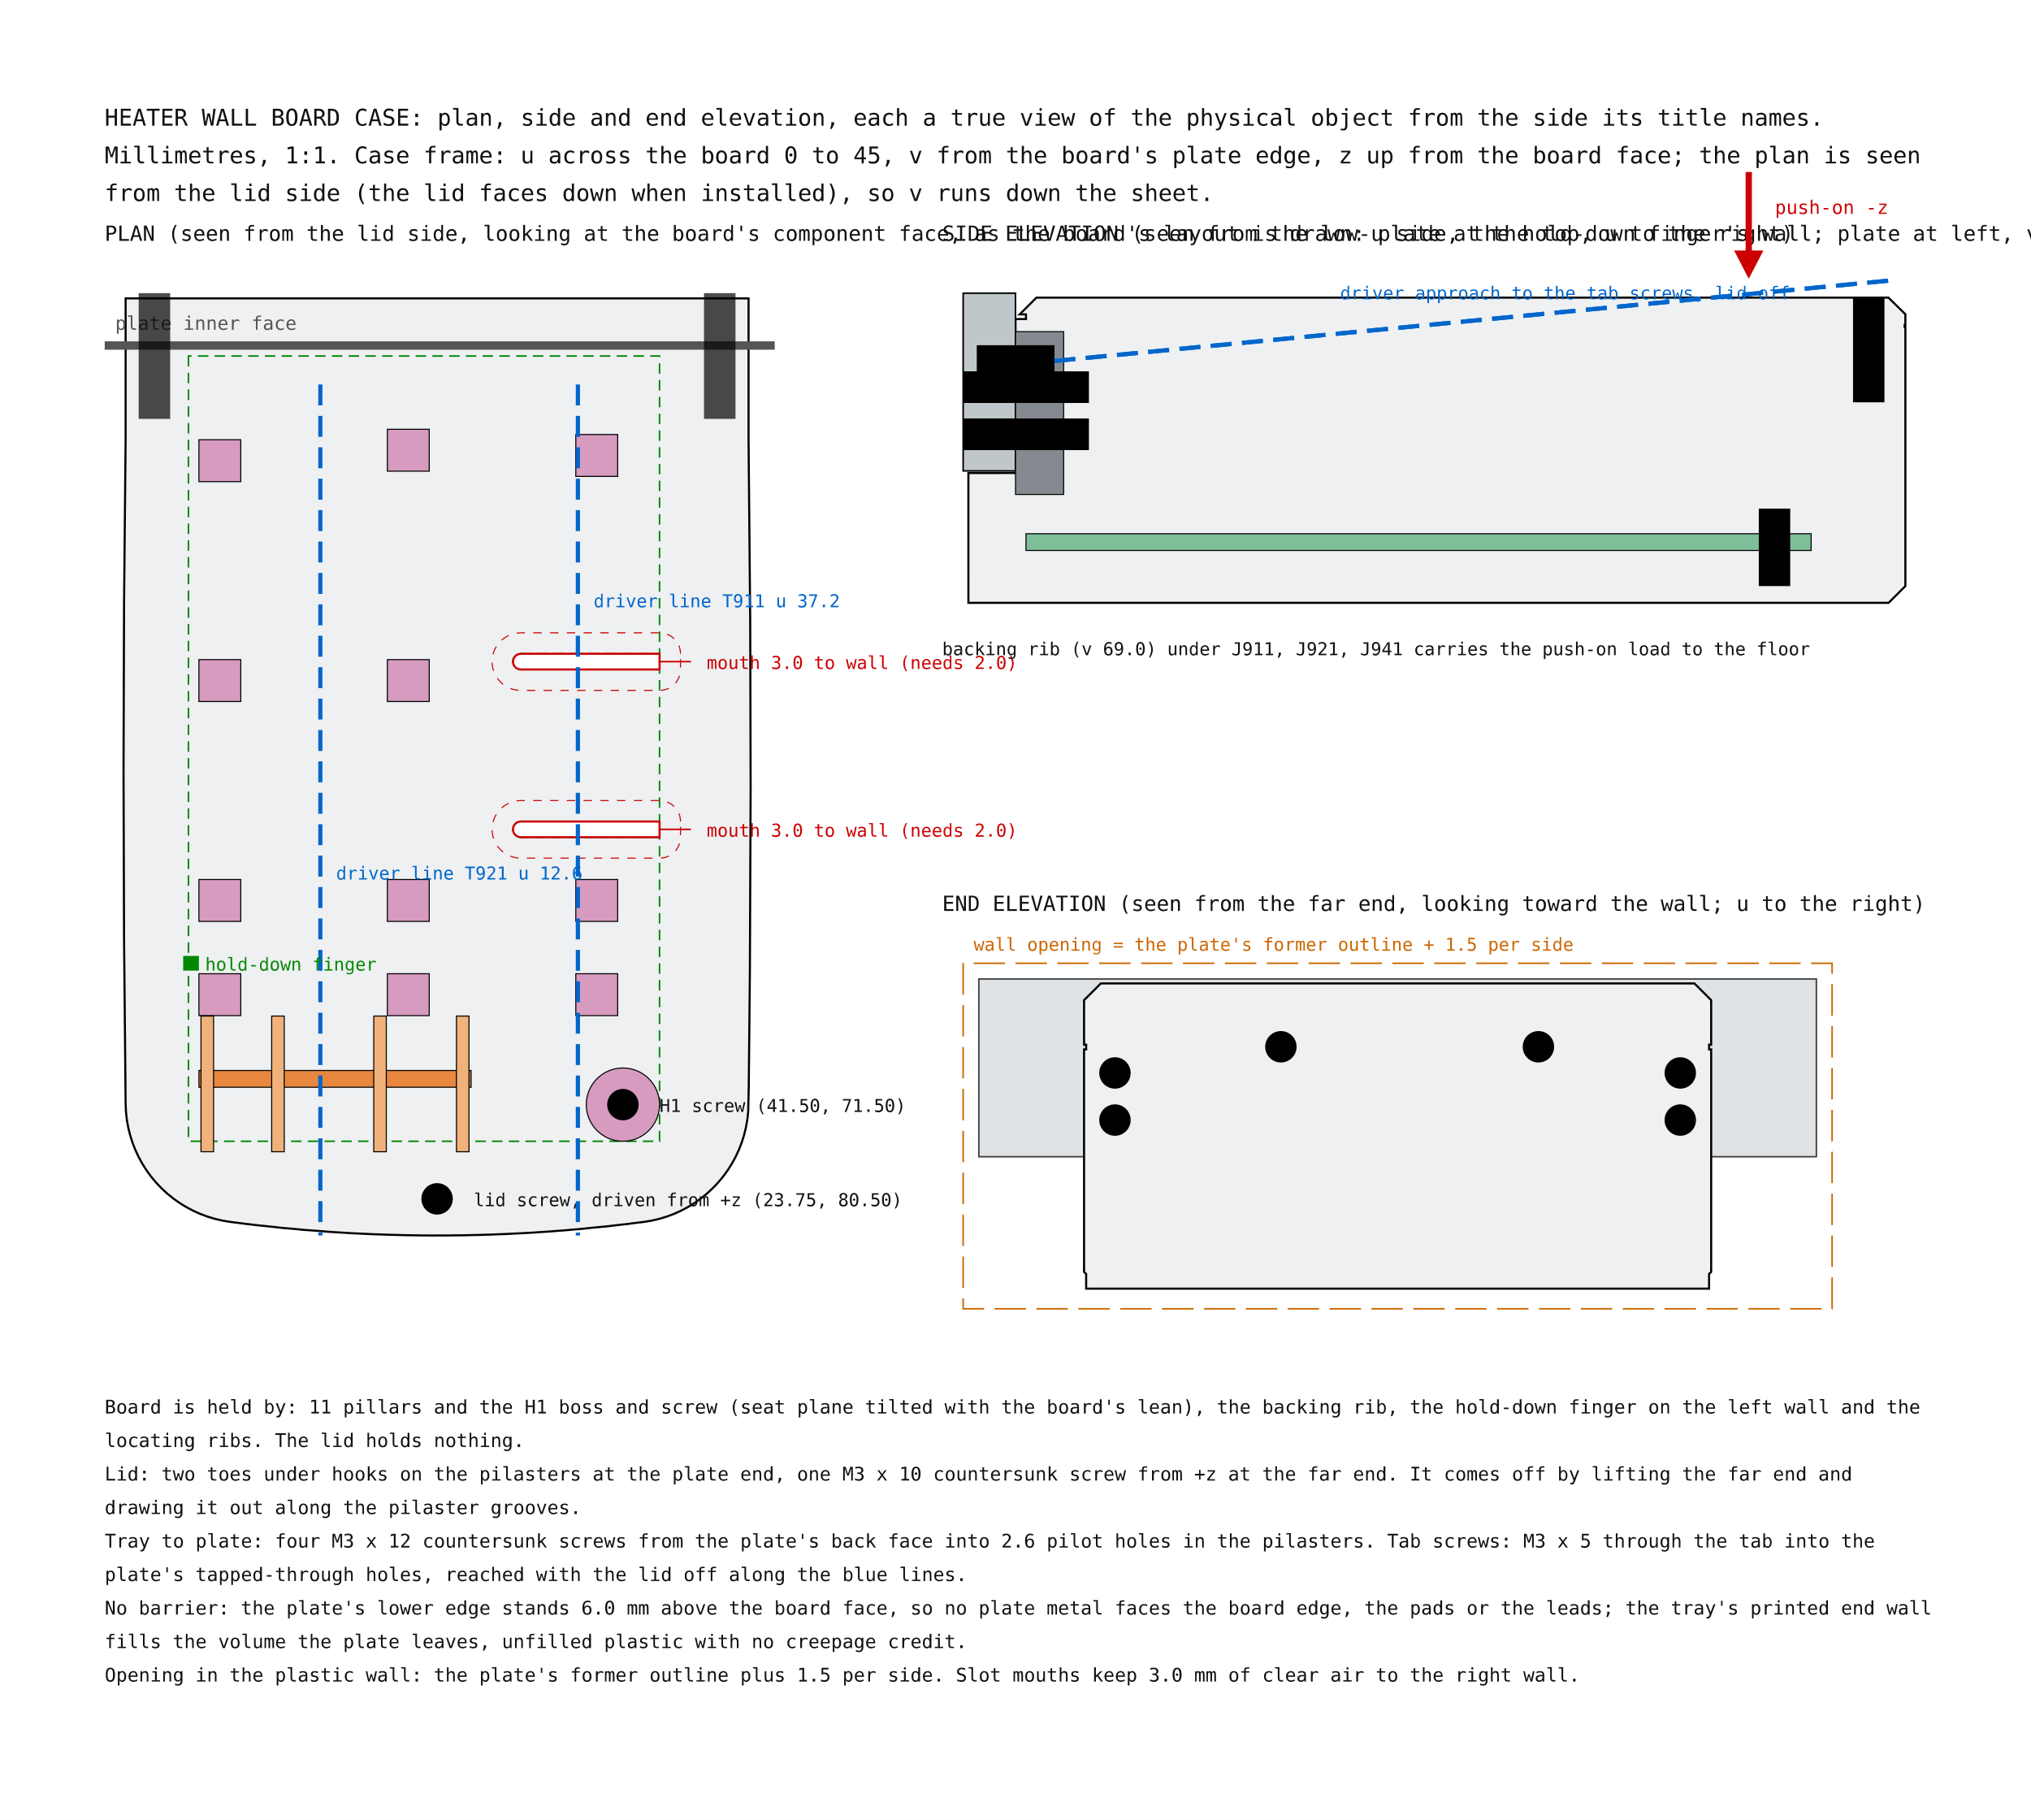
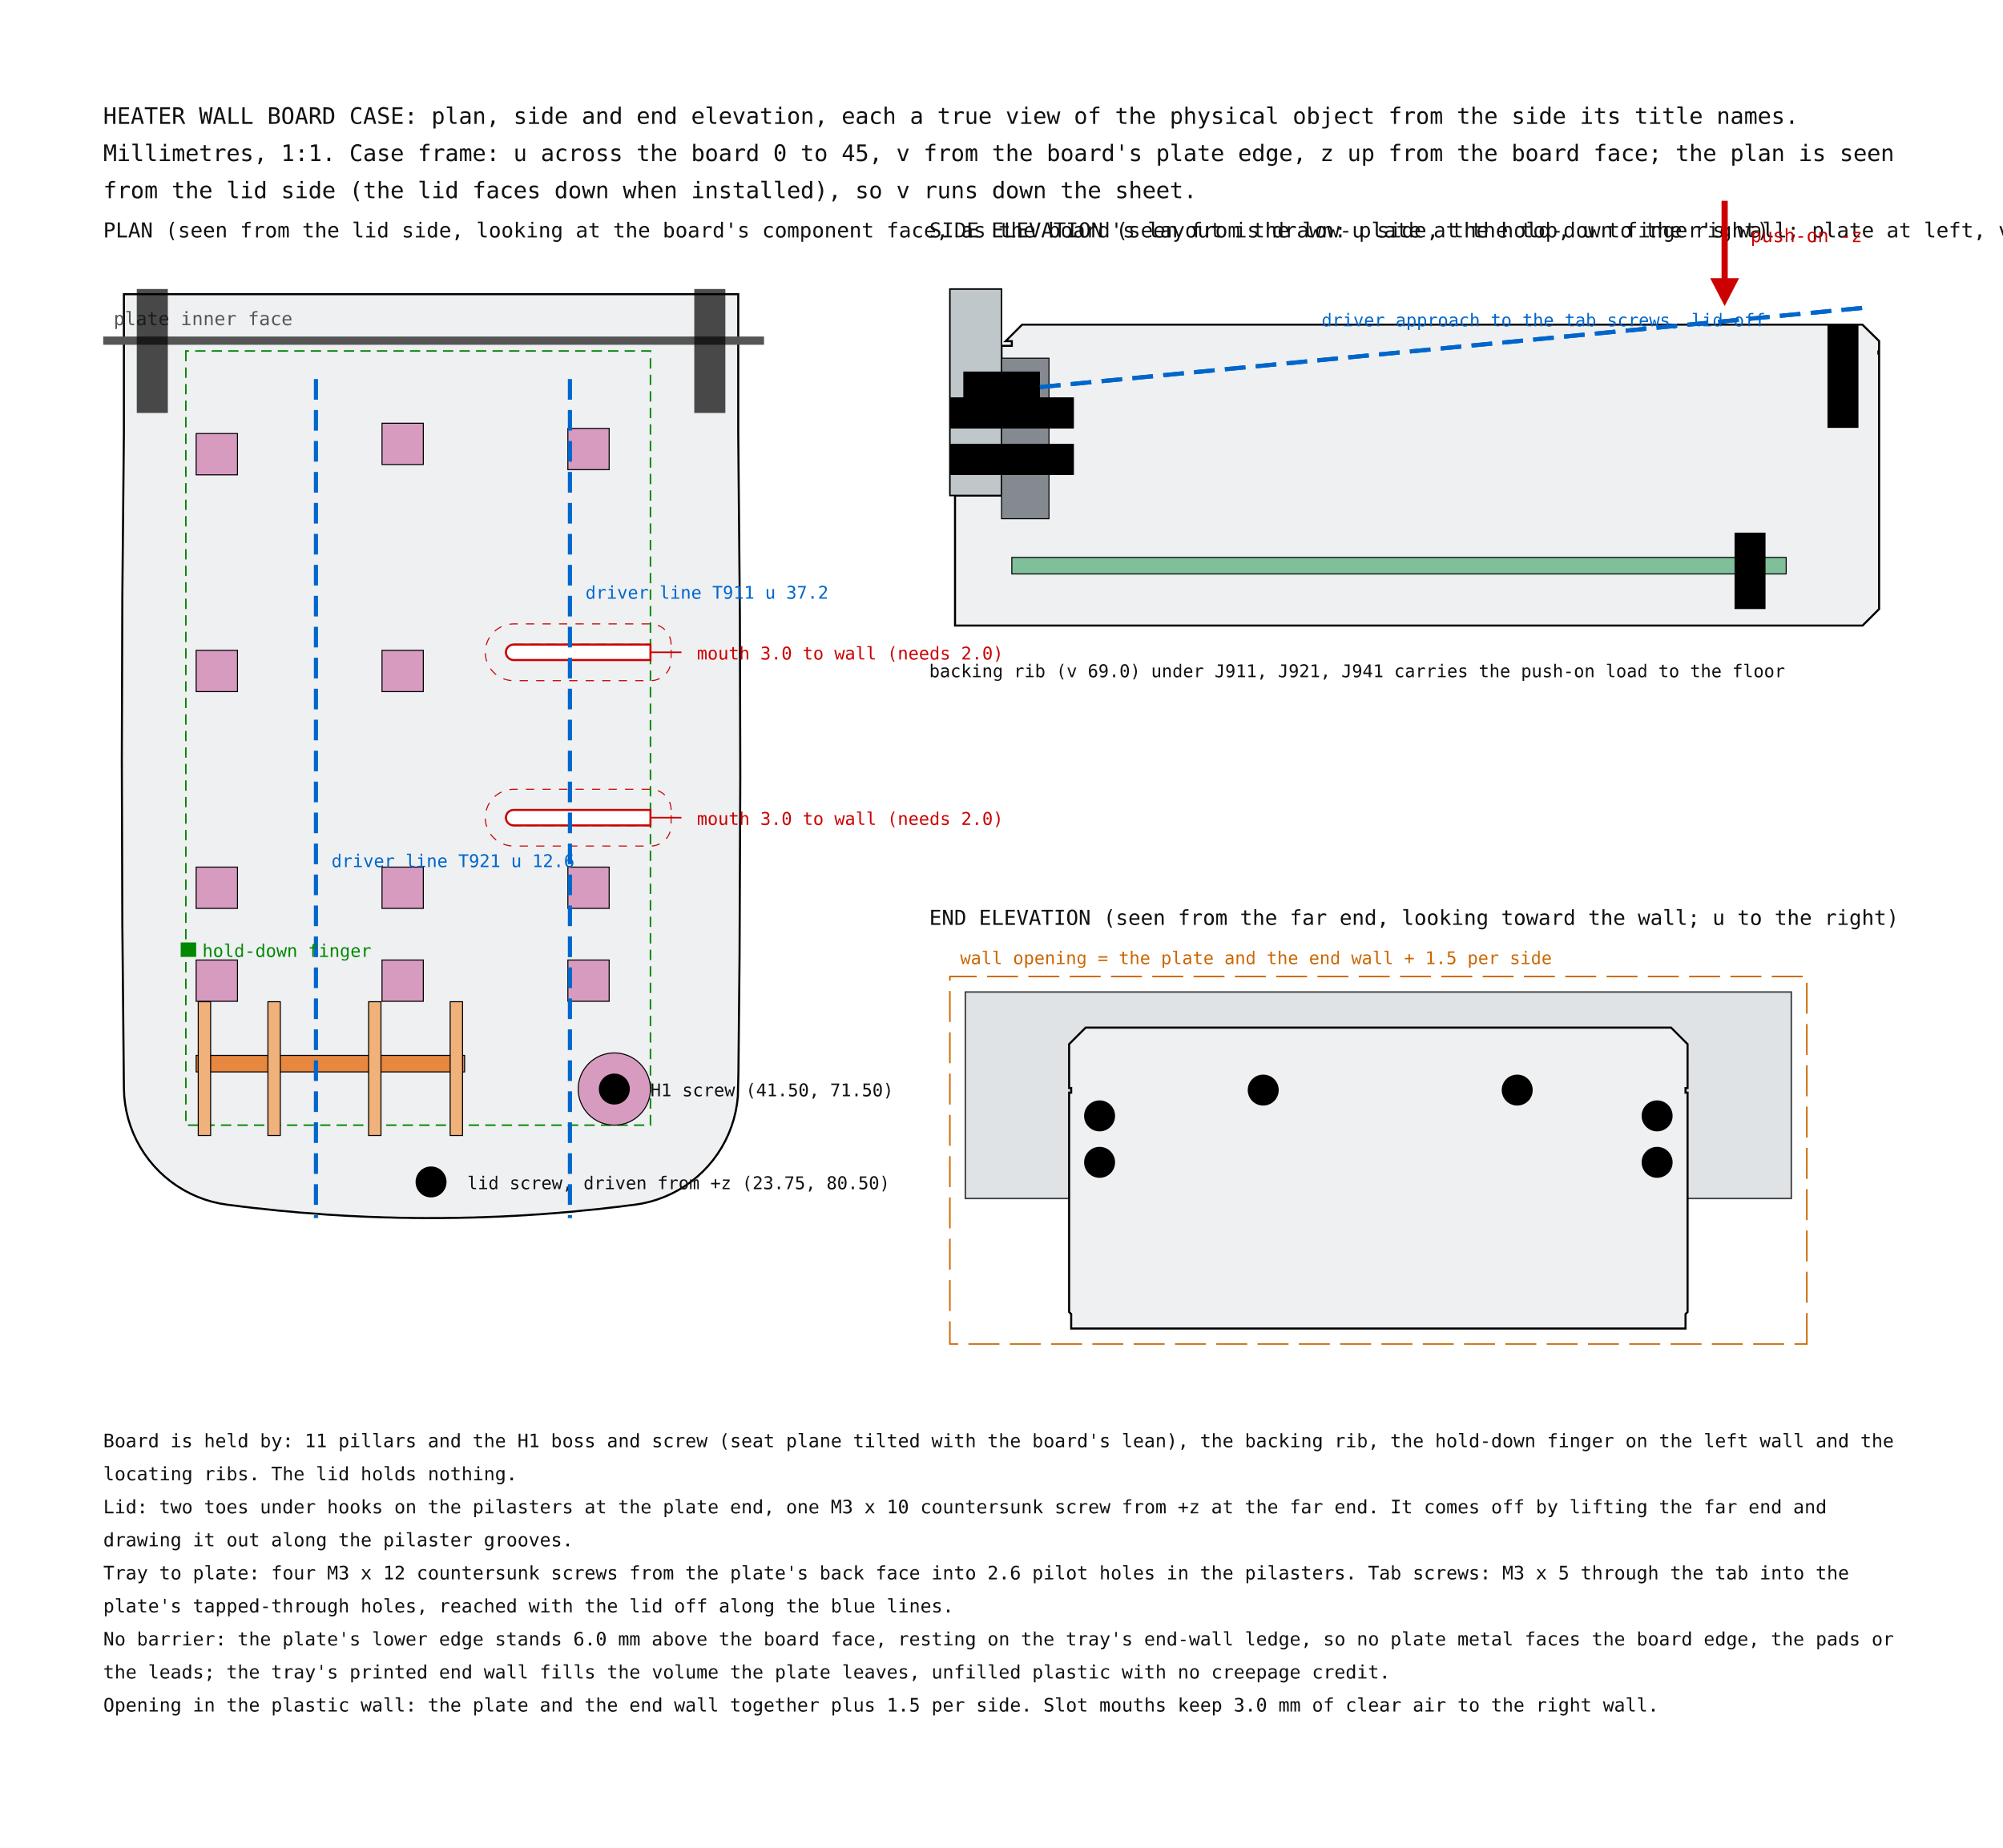
- <svg xmlns="http://www.w3.org/2000/svg" width="194.00mm" height="173.80mm" viewBox="0 0 194.000 173.800">
+ <svg xmlns="http://www.w3.org/2000/svg" width="194.00mm" height="179.00mm" viewBox="0 0 194.000 179.000">
  <rect width="100%" height="100%" fill="#ffffff" />
  <g font-family="monospace" font-size="2.1" fill="#111">
    <text x="10.00" y="12.00" fill="#111" font-size="2.2" text-anchor="start">HEATER WALL BOARD CASE: plan, side and end elevation, each a true view of the physical object from the side its title names.</text>
    <text x="10.00" y="15.60" fill="#111" font-size="2.2" text-anchor="start">Millimetres, 1:1. Case frame: u across the board 0 to 45, v from the board's plate edge, z up from the board face; the plan is seen</text>
    <text x="10.00" y="19.20" fill="#111" font-size="2.2" text-anchor="start">from the lid side (the lid faces down when installed), so v runs down the sheet.</text>
    <text x="10.00" y="23.00" fill="#111" font-size="2.0" text-anchor="start">PLAN (seen from the lid side, looking at the board's component face, as the board's layout is drawn: plate at the top, u to the right)</text>
    <polygon points="11.999,41.929 11.849,57.756 11.799,73.654 11.849,89.551 12.000,105.442 12.033,106.188 12.033,106.188 12.033,106.188 12.048,106.323 12.115,106.930 12.115,106.930 12.115,106.930 12.245,107.666 12.422,108.391 12.422,108.391 12.422,108.391 12.493,108.618 12.646,109.104 12.646,109.104 12.646,109.104 12.916,109.800 12.916,109.800 12.916,109.800 13.167,110.341 13.225,110.466 13.225,110.466 13.230,110.477 13.587,111.131 13.588,111.133 13.588,111.133 13.588,111.133 13.872,111.582 13.987,111.764 13.987,111.764 13.987,111.764 14.427,112.368 14.427,112.368 14.427,112.368 14.666,112.655 14.905,112.942 14.905,112.942 14.905,112.942 15.419,113.483 15.419,113.483 15.419,113.483 15.471,113.532 15.967,113.991 15.967,113.991 15.967,113.991 16.547,114.461 16.547,114.461 16.547,114.461 17.156,114.893 17.792,115.285 18.452,115.634 18.452,115.634 18.452,115.634 19.134,115.940 19.134,115.940 19.134,115.940 19.833,116.201 19.833,116.201 19.833,116.201 20.282,116.336 20.549,116.416 20.549,116.416 20.549,116.416 21.276,116.584 22.013,116.704 23.155,116.845 23.487,116.892 23.874,116.934 24.534,117.016 25.398,117.102 27.060,117.284 28.080,117.369 29.084,117.468 30.331,117.555 31.578,117.658 33.606,117.781 33.606,117.781 33.606,117.781 33.606,117.781 33.606,117.781 35.675,117.879 36.530,117.905 37.159,117.931 37.911,117.946 38.683,117.970 39.583,117.980 40.207,117.993 40.741,117.994 41.261,118.000 41.869,117.996 42.747,117.998 43.499,117.985 44.271,117.980 45.171,117.957 45.794,117.947 46.321,117.928 46.849,117.915 47.481,117.887 48.372,117.856 49.248,117.810 49.855,117.783 50.375,117.751 50.908,117.723 51.530,117.679 52.429,117.623 53.198,117.560 53.949,117.507 54.498,117.455 55.428,117.380 56.523,117.263 57.995,117.124 59.238,116.975 59.975,116.896 60.516,116.821 61.487,116.704 62.224,116.584 62.951,116.416 62.951,116.416 62.951,116.416 63.667,116.201 64.366,115.940 64.366,115.940 64.366,115.940 65.048,115.634 65.048,115.634 65.048,115.634 65.518,115.385 65.708,115.285 65.708,115.285 65.708,115.285 66.344,114.893 66.344,114.893 66.344,114.893 66.670,114.662 66.953,114.461 66.953,114.461 66.953,114.461 67.120,114.326 67.533,113.991 67.533,113.991 67.533,113.991 68.081,113.483 68.595,112.942 68.595,112.942 68.595,112.942 68.817,112.675 69.073,112.368 69.073,112.368 69.073,112.368 69.386,111.938 69.513,111.764 69.513,111.764 69.513,111.764 69.912,111.133 69.912,111.133 69.912,111.133 70.270,110.477 70.584,109.800 70.584,109.800 70.584,109.800 70.854,109.104 70.854,109.104 71.078,108.391 71.255,107.666 71.385,106.930 71.467,106.188 71.520,103.852 71.629,92.724 71.664,84.016 71.700,75.236 71.660,59.338 71.501,41.929 71.501,28.499 12.000,28.499 11.999,41.929" style="fill:#eef0f2;stroke:#000;stroke-width:0.2" />
    <polygon points="18.000,34.000 18.000,109.000 63.000,109.000 63.000,79.960 49.750,79.960 49.583,79.941 49.425,79.886 49.282,79.796 49.164,79.678 49.074,79.535 49.019,79.377 49.000,79.210 49.019,79.043 49.074,78.885 49.164,78.742 49.282,78.624 49.425,78.534 49.583,78.479 49.750,78.460 63.000,78.460 63.000,63.940 49.750,63.940 49.583,63.921 49.425,63.866 49.282,63.776 49.164,63.658 49.074,63.515 49.019,63.357 49.000,63.190 49.019,63.023 49.074,62.865 49.164,62.722 49.282,62.604 49.425,62.514 49.583,62.459 49.750,62.440 63.000,62.440 63.000,34.000 18.000,34.000" style="fill:none;stroke:#080;stroke-width:0.15;stroke-dasharray:1 0.6" />
    <line x1="10.000" y1="33.000" x2="74.000" y2="33.000" style="stroke:#555;stroke-width:0.8" />
    <text x="11.00" y="31.50" fill="#555" font-size="1.8" text-anchor="start">plate inner face</text>
    <polygon points="23.000,42.000 23.000,46.000 19.000,46.000 19.000,42.000 23.000,42.000" style="fill:#d79bc0;stroke:#000;stroke-width:0.1" />
    <polygon points="41.000,41.000 41.000,45.000 37.000,45.000 37.000,41.000 41.000,41.000" style="fill:#d79bc0;stroke:#000;stroke-width:0.1" />
    <polygon points="59.000,41.500 59.000,45.500 55.000,45.500 55.000,41.500 59.000,41.500" style="fill:#d79bc0;stroke:#000;stroke-width:0.1" />
    <polygon points="23.000,63.000 23.000,67.000 19.000,67.000 19.000,63.000 23.000,63.000" style="fill:#d79bc0;stroke:#000;stroke-width:0.1" />
    <polygon points="41.000,63.000 41.000,67.000 37.000,67.000 37.000,63.000 41.000,63.000" style="fill:#d79bc0;stroke:#000;stroke-width:0.1" />
    <polygon points="23.000,84.000 23.000,88.000 19.000,88.000 19.000,84.000 23.000,84.000" style="fill:#d79bc0;stroke:#000;stroke-width:0.1" />
    <polygon points="41.000,84.000 41.000,88.000 37.000,88.000 37.000,84.000 41.000,84.000" style="fill:#d79bc0;stroke:#000;stroke-width:0.1" />
    <polygon points="59.000,84.000 59.000,88.000 55.000,88.000 55.000,84.000 59.000,84.000" style="fill:#d79bc0;stroke:#000;stroke-width:0.1" />
    <polygon points="23.000,93.000 23.000,97.000 19.000,97.000 19.000,93.000 23.000,93.000" style="fill:#d79bc0;stroke:#000;stroke-width:0.1" />
    <polygon points="41.000,93.000 41.000,97.000 37.000,97.000 37.000,93.000 41.000,93.000" style="fill:#d79bc0;stroke:#000;stroke-width:0.1" />
    <polygon points="59.000,93.000 59.000,97.000 55.000,97.000 55.000,93.000 59.000,93.000" style="fill:#d79bc0;stroke:#000;stroke-width:0.1" />
    <polygon points="63.000,105.500 62.983,105.157 62.933,104.817 62.849,104.484 62.734,104.161 62.587,103.850 62.410,103.556 62.206,103.280 61.975,103.025 61.720,102.794 61.444,102.590 61.150,102.413 60.839,102.266 60.516,102.151 60.183,102.067 59.843,102.017 59.500,102.000 59.157,102.017 58.817,102.067 58.484,102.151 58.161,102.266 57.850,102.413 57.556,102.590 57.280,102.794 57.025,103.025 56.794,103.280 56.590,103.556 56.413,103.850 56.266,104.161 56.151,104.484 56.067,104.817 56.017,105.157 56.000,105.500 56.017,105.843 56.067,106.183 56.151,106.516 56.266,106.839 56.413,107.150 56.590,107.444 56.794,107.720 57.025,107.975 57.280,108.206 57.556,108.410 57.850,108.587 58.161,108.734 58.484,108.849 58.817,108.933 59.157,108.983 59.500,109.000 59.843,108.983 60.183,108.933 60.516,108.849 60.839,108.734 61.150,108.587 61.444,108.410 61.720,108.206 61.975,107.975 62.206,107.720 62.410,107.444 62.587,107.150 62.734,106.839 62.849,106.516 62.933,106.183 62.983,105.843 63.000,105.500" style="fill:#d79bc0;stroke:#000;stroke-width:0.1" />
    <polygon points="45.000,102.240 45.000,103.840 19.000,103.840 19.000,102.240 45.000,102.240" style="fill:#e8873f;stroke:#000;stroke-width:0.1" />
    <polygon points="20.400,97.040 20.400,110.000 19.200,110.000 19.200,97.040 20.400,97.040" style="fill:#f0b27a;stroke:#000;stroke-width:0.1" />
    <polygon points="27.150,97.040 27.150,110.000 25.950,110.000 25.950,97.040 27.150,97.040" style="fill:#f0b27a;stroke:#000;stroke-width:0.1" />
    <polygon points="36.900,97.040 36.900,110.000 35.700,110.000 35.700,97.040 36.900,97.040" style="fill:#f0b27a;stroke:#000;stroke-width:0.1" />
    <polygon points="44.800,97.040 44.800,110.000 43.600,110.000 43.600,97.040 44.800,97.040" style="fill:#f0b27a;stroke:#000;stroke-width:0.1" />
    <polygon points="63.000,62.440 49.750,62.440 49.583,62.459 49.425,62.514 49.282,62.604 49.164,62.722 49.074,62.865 49.019,63.023 49.000,63.190 49.019,63.357 49.074,63.515 49.164,63.658 49.282,63.776 49.425,63.866 49.583,63.921 49.750,63.940 63.000,63.940 63.000,62.440" style="fill:#fff;stroke:#c00;stroke-width:0.2" />
    <polygon points="65.000,62.440 64.990,62.244 64.962,62.050 64.914,61.859 64.848,61.675 64.764,61.497 64.663,61.329 64.546,61.171 64.414,61.026 64.269,60.894 64.111,60.777 63.943,60.676 63.765,60.592 63.581,60.526 63.390,60.478 63.196,60.450 63.000,60.440 49.750,60.440 49.526,60.453 49.359,60.471 49.138,60.509 48.923,60.571 48.764,60.627 48.557,60.712 48.361,60.821 48.218,60.910 48.035,61.040 47.868,61.189 47.749,61.308 47.600,61.475 47.470,61.658 47.381,61.801 47.272,61.997 47.187,62.204 47.131,62.363 47.069,62.578 47.031,62.799 47.013,62.966 47.000,63.190 47.013,63.414 47.031,63.581 47.069,63.802 47.131,64.017 47.187,64.176 47.272,64.383 47.381,64.579 47.470,64.722 47.600,64.905 47.749,65.072 47.868,65.191 48.035,65.340 48.218,65.470 48.361,65.559 48.557,65.668 48.764,65.753 48.923,65.809 49.138,65.871 49.359,65.909 49.526,65.927 49.750,65.940 63.000,65.940 63.196,65.930 63.390,65.902 63.581,65.854 63.765,65.788 63.943,65.704 64.111,65.603 64.269,65.486 64.414,65.354 64.546,65.209 64.663,65.051 64.764,64.883 64.848,64.705 64.914,64.521 64.962,64.330 64.990,64.136 65.000,63.940 65.000,62.440" style="fill:none;stroke:#c00;stroke-width:0.1;stroke-dasharray:0.8 0.8" />
    <line x1="63.000" y1="63.190" x2="66.000" y2="63.190" style="stroke:#c00;stroke-width:0.15" />
    <text x="67.50" y="63.89" fill="#c00" font-size="1.7" text-anchor="start">mouth 3.0 to wall (needs 2.0)</text>
    <polygon points="63.000,78.460 49.750,78.460 49.583,78.479 49.425,78.534 49.282,78.624 49.164,78.742 49.074,78.885 49.019,79.043 49.000,79.210 49.019,79.377 49.074,79.535 49.164,79.678 49.282,79.796 49.425,79.886 49.583,79.941 49.750,79.960 63.000,79.960 63.000,78.460" style="fill:#fff;stroke:#c00;stroke-width:0.2" />
    <polygon points="65.000,78.460 64.990,78.264 64.962,78.070 64.914,77.879 64.848,77.695 64.764,77.517 64.663,77.349 64.546,77.191 64.414,77.046 64.269,76.914 64.111,76.797 63.943,76.696 63.765,76.612 63.581,76.546 63.390,76.498 63.196,76.470 63.000,76.460 49.750,76.460 49.526,76.473 49.359,76.491 49.138,76.529 48.923,76.591 48.764,76.647 48.557,76.732 48.361,76.841 48.218,76.930 48.035,77.060 47.868,77.209 47.749,77.328 47.600,77.495 47.470,77.678 47.381,77.821 47.272,78.017 47.187,78.224 47.131,78.383 47.069,78.598 47.031,78.819 47.013,78.986 47.000,79.210 47.013,79.434 47.031,79.601 47.069,79.822 47.131,80.037 47.187,80.196 47.272,80.403 47.381,80.599 47.470,80.742 47.600,80.925 47.749,81.092 47.868,81.211 48.035,81.360 48.218,81.490 48.361,81.579 48.557,81.688 48.764,81.773 48.923,81.829 49.138,81.891 49.359,81.929 49.526,81.947 49.750,81.960 63.000,81.960 63.196,81.950 63.390,81.922 63.581,81.874 63.765,81.808 63.943,81.724 64.111,81.623 64.269,81.506 64.414,81.374 64.546,81.229 64.663,81.071 64.764,80.903 64.848,80.725 64.914,80.541 64.962,80.350 64.990,80.156 65.000,79.960 65.000,78.460" style="fill:none;stroke:#c00;stroke-width:0.1;stroke-dasharray:0.8 0.8" />
    <line x1="63.000" y1="79.210" x2="66.000" y2="79.210" style="stroke:#c00;stroke-width:0.15" />
    <text x="67.50" y="79.91" fill="#c00" font-size="1.7" text-anchor="start">mouth 3.0 to wall (needs 2.0)</text>
    <circle cx="59.500" cy="105.500" r="1.500" style="fill:#000" />
    <text x="63.00" y="106.20" fill="#111" font-size="1.7" text-anchor="start">H1 screw (41.50, 71.50)</text>
    <line x1="14.750" y1="28.000" x2="14.750" y2="40.000" style="stroke:#000;stroke-width:3.00;stroke-opacity:0.45" />
    <line x1="14.750" y1="28.000" x2="14.750" y2="40.000" style="stroke:#000;stroke-width:3.00;stroke-opacity:0.45" />
    <line x1="68.750" y1="28.000" x2="68.750" y2="40.000" style="stroke:#000;stroke-width:3.00;stroke-opacity:0.45" />
    <line x1="68.750" y1="28.000" x2="68.750" y2="40.000" style="stroke:#000;stroke-width:3.00;stroke-opacity:0.45" />
    <circle cx="41.750" cy="114.500" r="1.500" style="fill:#000" />
    <text x="45.25" y="115.20" fill="#111" font-size="1.7" text-anchor="start">lid screw, driven from +z (23.75, 80.50)</text>
    <line x1="30.600" y1="36.720" x2="30.600" y2="118.000" style="stroke:#06c;stroke-width:0.4;stroke-dasharray:2 1" />
    <text x="32.10" y="84.00" fill="#06c" font-size="1.7" text-anchor="start">driver line T921 u 12.6</text>
    <line x1="55.200" y1="36.720" x2="55.200" y2="118.000" style="stroke:#06c;stroke-width:0.4;stroke-dasharray:2 1" />
    <text x="56.70" y="58.00" fill="#06c" font-size="1.7" text-anchor="start">driver line T911 u 37.2</text>
    <line x1="17.500" y1="92.000" x2="19.000" y2="92.000" style="stroke:#080;stroke-width:1.4" />
    <text x="19.60" y="92.70" fill="#080" font-size="1.7" text-anchor="start">hold-down finger</text>
    <text x="90.00" y="23.00" fill="#111" font-size="2.0" text-anchor="start">SIDE ELEVATION (seen from the low-u side, the hold-down finger's wall; plate at left, v to the right)</text>
-     <polygon points="92.499,45.175 96.999,45.174 97.000,30.474 97.999,30.474 97.999,30.026 97.399,30.025 99.000,28.424 180.381,28.424 182.000,30.015 182.000,31.025 181.927,31.026 181.927,31.225 182.000,31.225 182.000,55.975 180.399,57.576 92.500,57.576 92.499,45.175" style="fill:#eef0f2;stroke:#000;stroke-width:0.2" />
-     <polygon points="173.000,52.575 173.000,50.975 98.000,50.975 98.000,52.575 173.000,52.575" style="fill:#7fbf9a;stroke:#000;stroke-width:0.1" />
-     <polygon points="97.000,44.975 97.000,28.000 92.000,28.000 92.000,44.975 97.000,44.975" style="fill:#bfc7ca;stroke:#000;stroke-width:0.15" />
-     <polygon points="101.600,47.225 101.600,31.675 97.000,31.675 97.000,47.225 101.600,47.225" style="fill:#858a90;stroke:#000;stroke-width:0.1" />
-     <line x1="167.040" y1="16.425" x2="167.040" y2="25.925" style="stroke:#c00;stroke-width:0.6" />
-     <polygon points="165.640,23.925 168.440,23.925 167.040,26.625" style="fill:#c00" />
-     <text x="169.54" y="20.43" fill="#c00" font-size="1.8" text-anchor="start">push-on -z</text>
-     <line x1="93.320" y1="34.475" x2="100.720" y2="34.475" style="stroke:#000;stroke-width:3.00" />
-     <line x1="93.320" y1="34.475" x2="100.720" y2="34.475" style="stroke:#000;stroke-width:3.00" />
-     <line x1="169.500" y1="55.975" x2="169.500" y2="48.575" style="stroke:#000;stroke-width:3.00" />
-     <line x1="92.000" y1="41.475" x2="104.000" y2="41.475" style="stroke:#000;stroke-width:3.00" />
-     <line x1="92.000" y1="36.975" x2="104.000" y2="36.975" style="stroke:#000;stroke-width:3.00" />
-     <line x1="92.000" y1="41.475" x2="104.000" y2="41.475" style="stroke:#000;stroke-width:3.00" />
-     <line x1="92.000" y1="36.975" x2="104.000" y2="36.975" style="stroke:#000;stroke-width:3.00" />
-     <line x1="178.500" y1="38.425" x2="178.500" y2="28.425" style="stroke:#000;stroke-width:3.00" />
-     <line x1="100.720" y1="34.475" x2="180.720" y2="26.772" style="stroke:#06c;stroke-width:0.4;stroke-dasharray:2 1" />
-     <line x1="100.720" y1="34.475" x2="180.720" y2="26.772" style="stroke:#06c;stroke-width:0.4;stroke-dasharray:2 1" />
-     <text x="128.00" y="28.59" fill="#06c" font-size="1.7" text-anchor="start">driver approach to the tab screws, lid off</text>
-     <text x="90.00" y="62.58" fill="#111" font-size="1.7" text-anchor="start">backing rib (v 69.0) under J911, J921, J941 carries the push-on load to the floor</text>
-     <text x="90.00" y="87.00" fill="#111" font-size="2.0" text-anchor="start">END ELEVATION (seen from the far end, looking toward the wall; u to the right)</text>
-     <polygon points="177.000,127.000 177.000,90.000 90.000,90.000 90.000,127.000 177.000,127.000" style="fill:none" />
-     <polygon points="173.500,110.475 173.500,93.500 93.500,93.500 93.500,110.475 173.500,110.475" style="fill:#dfe3e6;stroke:#444;stroke-width:0.15" />
-     <polygon points="175.000,125.000 175.000,92.000 92.000,92.000 92.000,125.000 175.000,125.000" style="fill:none;stroke:#c60;stroke-width:0.15;stroke-dasharray:3 1" />
-     <polygon points="103.749,123.076 103.749,121.675 103.549,121.475 103.549,100.225 103.749,100.224 103.749,99.775 103.549,99.775 103.549,95.525 105.150,93.924 161.849,93.924 163.450,95.525 163.449,99.776 163.251,99.776 163.251,100.224 163.450,100.225 163.450,121.475 163.251,121.675 163.250,123.076 103.749,123.076" style="fill:#eef0f2;stroke:#000;stroke-width:0.2" />
-     <circle cx="106.500" cy="106.975" r="1.500" style="fill:#000" />
-     <circle cx="106.500" cy="102.475" r="1.500" style="fill:#000" />
-     <circle cx="160.500" cy="106.975" r="1.500" style="fill:#000" />
-     <circle cx="160.500" cy="102.475" r="1.500" style="fill:#000" />
-     <circle cx="122.350" cy="99.975" r="1.500" style="fill:#000" />
-     <circle cx="146.950" cy="99.975" r="1.500" style="fill:#000" />
-     <text x="93.00" y="90.80" fill="#c60" font-size="1.7" text-anchor="start">wall opening = the plate's former outline + 1.5 per side</text>
-     <text x="10.00" y="135.00" fill="#111" font-size="1.8" text-anchor="start">Board is held by: 11 pillars and the H1 boss and screw (seat plane tilted with the board's lean), the backing rib, the hold-down finger on the left wall and the</text>
-     <text x="10.00" y="138.20" fill="#111" font-size="1.8" text-anchor="start">locating ribs. The lid holds nothing.</text>
-     <text x="10.00" y="141.40" fill="#111" font-size="1.8" text-anchor="start">Lid: two toes under hooks on the pilasters at the plate end, one M3 x 10 countersunk screw from +z at the far end. It comes off by lifting the far end and</text>
-     <text x="10.00" y="144.60" fill="#111" font-size="1.8" text-anchor="start">drawing it out along the pilaster grooves.</text>
-     <text x="10.00" y="147.80" fill="#111" font-size="1.8" text-anchor="start">Tray to plate: four M3 x 12 countersunk screws from the plate's back face into 2.6 pilot holes in the pilasters. Tab screws: M3 x 5 through the tab into the</text>
-     <text x="10.00" y="151.00" fill="#111" font-size="1.8" text-anchor="start">plate's tapped-through holes, reached with the lid off along the blue lines.</text>
-     <text x="10.00" y="154.20" fill="#111" font-size="1.8" text-anchor="start">No barrier: the plate's lower edge stands 6.0 mm above the board face, so no plate metal faces the board edge, the pads or the leads; the tray's printed end wall</text>
-     <text x="10.00" y="157.40" fill="#111" font-size="1.8" text-anchor="start">fills the volume the plate leaves, unfilled plastic with no creepage credit.</text>
-     <text x="10.00" y="160.60" fill="#111" font-size="1.8" text-anchor="start">Opening in the plastic wall: the plate's former outline plus 1.5 per side. Slot mouths keep 3.0 mm of clear air to the right wall.</text>
+     <polygon points="92.499,48.000 96.999,47.999 97.000,33.499 97.999,33.499 97.999,33.051 97.399,33.050 99.000,31.449 180.381,31.449 182.000,33.040 182.000,34.050 181.927,34.051 181.927,34.250 182.000,34.250 182.000,59.000 180.399,60.601 92.500,60.601 92.499,48.000" style="fill:#eef0f2;stroke:#000;stroke-width:0.2" />
+     <polygon points="173.000,55.600 173.000,54.000 98.000,54.000 98.000,55.600 173.000,55.600" style="fill:#7fbf9a;stroke:#000;stroke-width:0.1" />
+     <polygon points="97.000,48.000 97.000,28.000 92.000,28.000 92.000,48.000 97.000,48.000" style="fill:#bfc7ca;stroke:#000;stroke-width:0.15" />
+     <polygon points="101.600,50.250 101.600,34.700 97.000,34.700 97.000,50.250 101.600,50.250" style="fill:#858a90;stroke:#000;stroke-width:0.1" />
+     <line x1="167.040" y1="19.450" x2="167.040" y2="28.950" style="stroke:#c00;stroke-width:0.6" />
+     <polygon points="165.640,26.950 168.440,26.950 167.040,29.650" style="fill:#c00" />
+     <text x="169.54" y="23.45" fill="#c00" font-size="1.8" text-anchor="start">push-on -z</text>
+     <line x1="93.320" y1="37.500" x2="100.720" y2="37.500" style="stroke:#000;stroke-width:3.00" />
+     <line x1="93.320" y1="37.500" x2="100.720" y2="37.500" style="stroke:#000;stroke-width:3.00" />
+     <line x1="169.500" y1="59.000" x2="169.500" y2="51.600" style="stroke:#000;stroke-width:3.00" />
+     <line x1="92.000" y1="44.500" x2="104.000" y2="44.500" style="stroke:#000;stroke-width:3.00" />
+     <line x1="92.000" y1="40.000" x2="104.000" y2="40.000" style="stroke:#000;stroke-width:3.00" />
+     <line x1="92.000" y1="44.500" x2="104.000" y2="44.500" style="stroke:#000;stroke-width:3.00" />
+     <line x1="92.000" y1="40.000" x2="104.000" y2="40.000" style="stroke:#000;stroke-width:3.00" />
+     <line x1="178.500" y1="41.450" x2="178.500" y2="31.450" style="stroke:#000;stroke-width:3.00" />
+     <line x1="100.720" y1="37.500" x2="180.720" y2="29.797" style="stroke:#06c;stroke-width:0.4;stroke-dasharray:2 1" />
+     <line x1="100.720" y1="37.500" x2="180.720" y2="29.797" style="stroke:#06c;stroke-width:0.4;stroke-dasharray:2 1" />
+     <text x="128.00" y="31.61" fill="#06c" font-size="1.7" text-anchor="start">driver approach to the tab screws, lid off</text>
+     <text x="90.00" y="65.60" fill="#111" font-size="1.7" text-anchor="start">backing rib (v 69.0) under J911, J921, J941 carries the push-on load to the floor</text>
+     <text x="90.00" y="89.60" fill="#111" font-size="2.0" text-anchor="start">END ELEVATION (seen from the far end, looking toward the wall; u to the right)</text>
+     <polygon points="177.000,132.200 177.000,92.600 90.000,92.600 90.000,132.200 177.000,132.200" style="fill:none" />
+     <polygon points="173.500,116.100 173.500,96.100 93.500,96.100 93.500,116.100 173.500,116.100" style="fill:#dfe3e6;stroke:#444;stroke-width:0.15" />
+     <polygon points="175.000,130.200 175.000,94.600 92.000,94.600 92.000,130.200 175.000,130.200" style="fill:none;stroke:#c60;stroke-width:0.15;stroke-dasharray:3 1" />
+     <polygon points="103.749,128.701 103.749,127.300 103.549,127.100 103.549,105.850 103.749,105.849 103.749,105.400 103.549,105.400 103.549,101.150 105.150,99.549 161.849,99.549 163.450,101.150 163.449,105.401 163.251,105.401 163.251,105.849 163.450,105.850 163.450,127.100 163.251,127.300 163.250,128.701 103.749,128.701" style="fill:#eef0f2;stroke:#000;stroke-width:0.2" />
+     <circle cx="106.500" cy="112.600" r="1.500" style="fill:#000" />
+     <circle cx="106.500" cy="108.100" r="1.500" style="fill:#000" />
+     <circle cx="160.500" cy="112.600" r="1.500" style="fill:#000" />
+     <circle cx="160.500" cy="108.100" r="1.500" style="fill:#000" />
+     <circle cx="122.350" cy="105.600" r="1.500" style="fill:#000" />
+     <circle cx="146.950" cy="105.600" r="1.500" style="fill:#000" />
+     <text x="93.00" y="93.40" fill="#c60" font-size="1.7" text-anchor="start">wall opening = the plate and the end wall + 1.5 per side</text>
+     <text x="10.00" y="140.20" fill="#111" font-size="1.8" text-anchor="start">Board is held by: 11 pillars and the H1 boss and screw (seat plane tilted with the board's lean), the backing rib, the hold-down finger on the left wall and the</text>
+     <text x="10.00" y="143.40" fill="#111" font-size="1.8" text-anchor="start">locating ribs. The lid holds nothing.</text>
+     <text x="10.00" y="146.60" fill="#111" font-size="1.8" text-anchor="start">Lid: two toes under hooks on the pilasters at the plate end, one M3 x 10 countersunk screw from +z at the far end. It comes off by lifting the far end and</text>
+     <text x="10.00" y="149.80" fill="#111" font-size="1.8" text-anchor="start">drawing it out along the pilaster grooves.</text>
+     <text x="10.00" y="153.00" fill="#111" font-size="1.8" text-anchor="start">Tray to plate: four M3 x 12 countersunk screws from the plate's back face into 2.6 pilot holes in the pilasters. Tab screws: M3 x 5 through the tab into the</text>
+     <text x="10.00" y="156.20" fill="#111" font-size="1.8" text-anchor="start">plate's tapped-through holes, reached with the lid off along the blue lines.</text>
+     <text x="10.00" y="159.40" fill="#111" font-size="1.8" text-anchor="start">No barrier: the plate's lower edge stands 6.0 mm above the board face, resting on the tray's end-wall ledge, so no plate metal faces the board edge, the pads or</text>
+     <text x="10.00" y="162.60" fill="#111" font-size="1.8" text-anchor="start">the leads; the tray's printed end wall fills the volume the plate leaves, unfilled plastic with no creepage credit.</text>
+     <text x="10.00" y="165.80" fill="#111" font-size="1.8" text-anchor="start">Opening in the plastic wall: the plate and the end wall together plus 1.5 per side. Slot mouths keep 3.0 mm of clear air to the right wall.</text>
  </g>
</svg>
